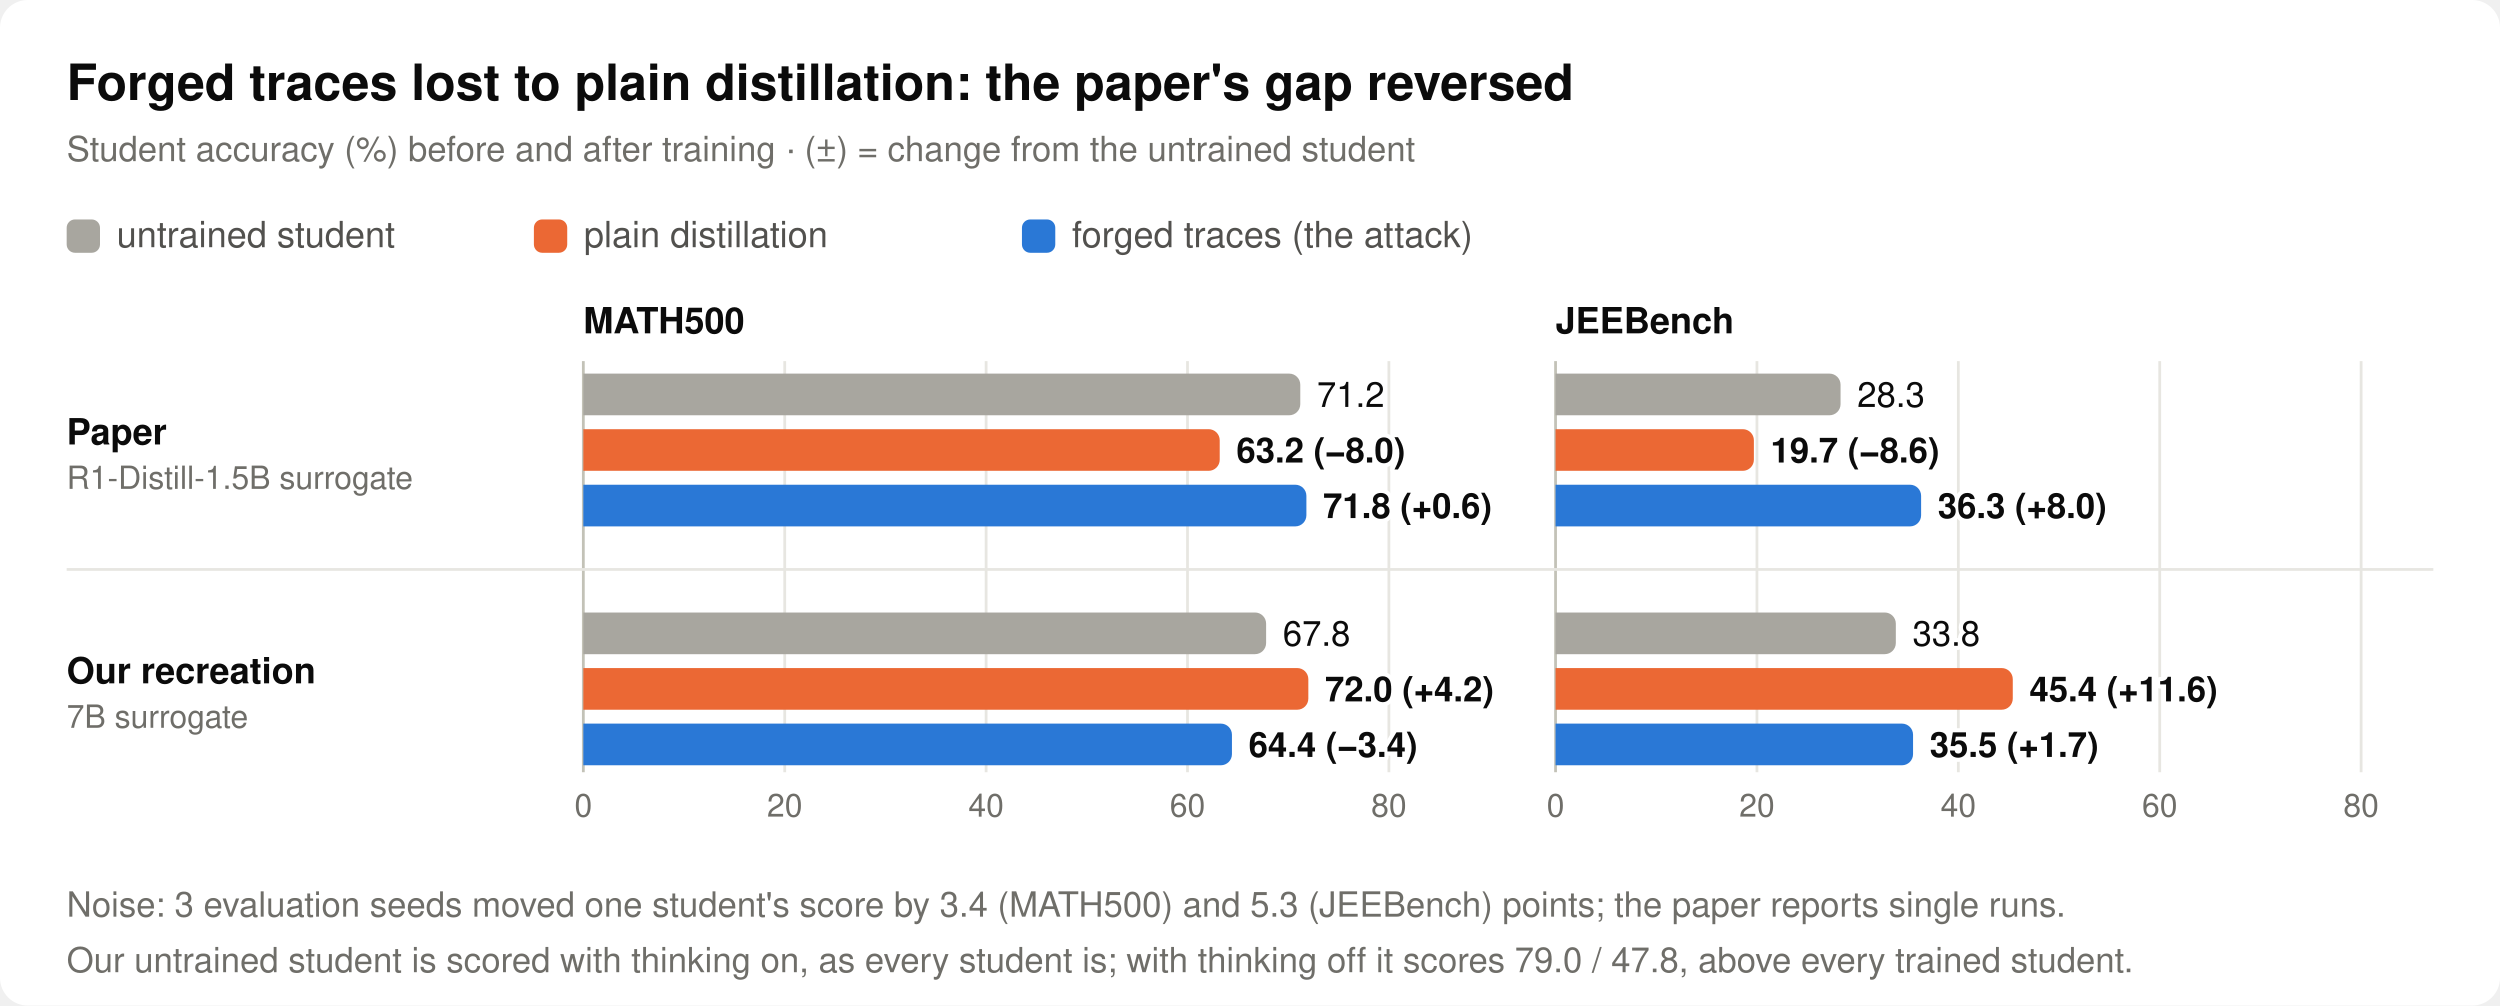
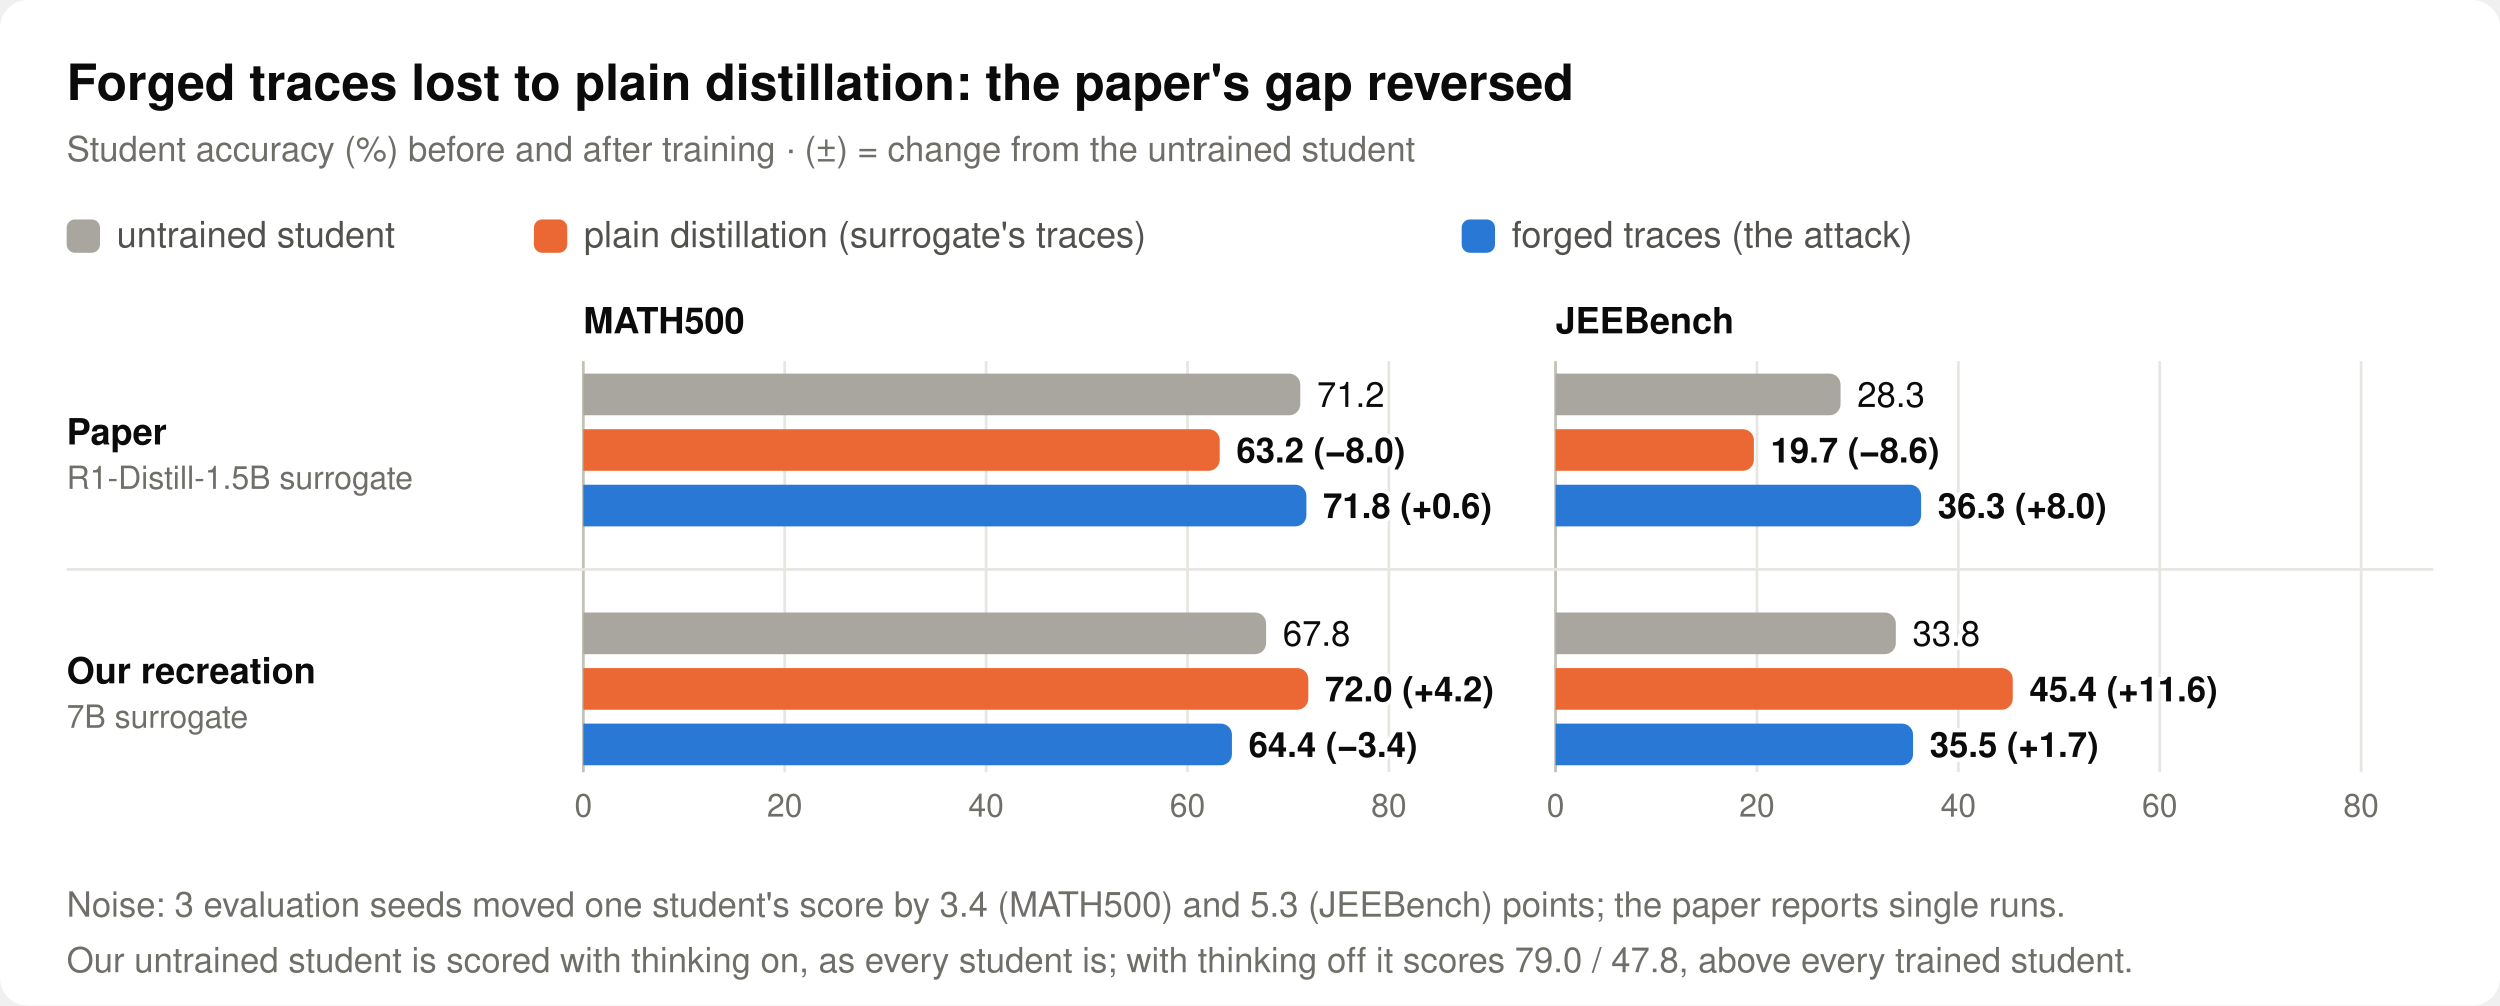
<svg xmlns="http://www.w3.org/2000/svg" width="900" height="362" viewBox="0 0 900 362" role="img" aria-label="Untrained student vs plain distillation vs forged traces, paper and our recreation">
  <rect x="0.0" y="0.0" width="900.0" height="362.0" rx="10" fill="#ffffff" />
  <text x="24.0" y="36.0" font-family="system-ui, -apple-system, &quot;Segoe UI&quot;, Helvetica, Arial, sans-serif" font-size="18" fill="#0b0b0b" text-anchor="start" font-weight="700" style="">Forged traces lost to plain distillation: the paper's gap reversed</text>
  <text x="24.0" y="58.0" font-family="system-ui, -apple-system, &quot;Segoe UI&quot;, Helvetica, Arial, sans-serif" font-size="12.5" fill="#6f6e69" text-anchor="start" font-weight="normal" style="">Student accuracy (%) before and after training · (±) = change from the untrained student</text>
  <rect x="24.0" y="79.0" width="12.0" height="12.0" rx="3" fill="#a8a69f" />
  <text x="42.0" y="89.0" font-family="system-ui, -apple-system, &quot;Segoe UI&quot;, Helvetica, Arial, sans-serif" font-size="13" fill="#52514e" text-anchor="start" font-weight="normal" style="">untrained student</text>
  <rect x="192.2" y="79.0" width="12.0" height="12.0" rx="3" fill="#eb6834" />
-   <text x="210.2" y="89.0" font-family="system-ui, -apple-system, &quot;Segoe UI&quot;, Helvetica, Arial, sans-serif" font-size="13" fill="#52514e" text-anchor="start" font-weight="normal" style="">plain distillation</text>
-   <rect x="367.9" y="79.0" width="12.0" height="12.0" rx="3" fill="#2a78d6" />
-   <text x="385.9" y="89.0" font-family="system-ui, -apple-system, &quot;Segoe UI&quot;, Helvetica, Arial, sans-serif" font-size="13" fill="#52514e" text-anchor="start" font-weight="normal" style="">forged traces (the attack)</text>
+   <text x="210.2" y="89.0" font-family="system-ui, -apple-system, &quot;Segoe UI&quot;, Helvetica, Arial, sans-serif" font-size="13" fill="#52514e" text-anchor="start" font-weight="normal" style="">plain distillation (surrogate's traces)</text>
+   <rect x="526.2" y="79.0" width="12.0" height="12.0" rx="3" fill="#2a78d6" />
+   <text x="544.2" y="89.0" font-family="system-ui, -apple-system, &quot;Segoe UI&quot;, Helvetica, Arial, sans-serif" font-size="13" fill="#52514e" text-anchor="start" font-weight="normal" style="">forged traces (the attack)</text>
  <text x="210.0" y="120.0" font-family="system-ui, -apple-system, &quot;Segoe UI&quot;, Helvetica, Arial, sans-serif" font-size="13" fill="#0b0b0b" text-anchor="start" font-weight="700" style="">MATH500</text>
  <line x1="210.0" y1="130.0" x2="210.0" y2="278.0" stroke="#c3c2b7" stroke-width="1.0" />
  <text x="210.0" y="294.0" font-family="system-ui, -apple-system, &quot;Segoe UI&quot;, Helvetica, Arial, sans-serif" font-size="11.5" fill="#6f6e69" text-anchor="middle" font-weight="normal" style="font-variant-numeric: tabular-nums;">0</text>
  <line x1="282.5" y1="130.0" x2="282.5" y2="278.0" stroke="#e7e6e1" stroke-width="1.0" />
  <text x="282.5" y="294.0" font-family="system-ui, -apple-system, &quot;Segoe UI&quot;, Helvetica, Arial, sans-serif" font-size="11.5" fill="#6f6e69" text-anchor="middle" font-weight="normal" style="font-variant-numeric: tabular-nums;">20</text>
  <line x1="355.0" y1="130.0" x2="355.0" y2="278.0" stroke="#e7e6e1" stroke-width="1.0" />
  <text x="355.0" y="294.0" font-family="system-ui, -apple-system, &quot;Segoe UI&quot;, Helvetica, Arial, sans-serif" font-size="11.5" fill="#6f6e69" text-anchor="middle" font-weight="normal" style="font-variant-numeric: tabular-nums;">40</text>
  <line x1="427.5" y1="130.0" x2="427.5" y2="278.0" stroke="#e7e6e1" stroke-width="1.0" />
  <text x="427.5" y="294.0" font-family="system-ui, -apple-system, &quot;Segoe UI&quot;, Helvetica, Arial, sans-serif" font-size="11.5" fill="#6f6e69" text-anchor="middle" font-weight="normal" style="font-variant-numeric: tabular-nums;">60</text>
  <line x1="500.0" y1="130.0" x2="500.0" y2="278.0" stroke="#e7e6e1" stroke-width="1.0" />
  <text x="500.0" y="294.0" font-family="system-ui, -apple-system, &quot;Segoe UI&quot;, Helvetica, Arial, sans-serif" font-size="11.5" fill="#6f6e69" text-anchor="middle" font-weight="normal" style="font-variant-numeric: tabular-nums;">80</text>
  <path d="M210.0,134.5 H464.1 a4,4 0 0 1 4,4 V145.5 a4,4 0 0 1 -4,4 H210.0 Z" fill="#a8a69f" />
  <text x="474.1" y="146.5" font-family="system-ui, -apple-system, &quot;Segoe UI&quot;, Helvetica, Arial, sans-serif" font-size="12.5" fill="#0b0b0b" text-anchor="start" font-weight="400" style="font-variant-numeric: tabular-nums;" paint-order="stroke" stroke="#ffffff" stroke-width="3" stroke-linejoin="round">71.2</text>
  <path d="M210.0,154.5 H435.1 a4,4 0 0 1 4,4 V165.5 a4,4 0 0 1 -4,4 H210.0 Z" fill="#eb6834" />
  <text x="445.1" y="166.5" font-family="system-ui, -apple-system, &quot;Segoe UI&quot;, Helvetica, Arial, sans-serif" font-size="12.5" fill="#0b0b0b" text-anchor="start" font-weight="600" style="font-variant-numeric: tabular-nums;" paint-order="stroke" stroke="#ffffff" stroke-width="3" stroke-linejoin="round">63.2 (−8.0)</text>
  <path d="M210.0,174.5 H466.3 a4,4 0 0 1 4,4 V185.5 a4,4 0 0 1 -4,4 H210.0 Z" fill="#2a78d6" />
  <text x="476.3" y="186.5" font-family="system-ui, -apple-system, &quot;Segoe UI&quot;, Helvetica, Arial, sans-serif" font-size="12.5" fill="#0b0b0b" text-anchor="start" font-weight="600" style="font-variant-numeric: tabular-nums;" paint-order="stroke" stroke="#ffffff" stroke-width="3" stroke-linejoin="round">71.8 (+0.6)</text>
  <path d="M210.0,220.5 H451.8 a4,4 0 0 1 4,4 V231.5 a4,4 0 0 1 -4,4 H210.0 Z" fill="#a8a69f" />
  <text x="461.8" y="232.5" font-family="system-ui, -apple-system, &quot;Segoe UI&quot;, Helvetica, Arial, sans-serif" font-size="12.5" fill="#0b0b0b" text-anchor="start" font-weight="400" style="font-variant-numeric: tabular-nums;" paint-order="stroke" stroke="#ffffff" stroke-width="3" stroke-linejoin="round">67.8</text>
  <path d="M210.0,240.5 H467.0 a4,4 0 0 1 4,4 V251.5 a4,4 0 0 1 -4,4 H210.0 Z" fill="#eb6834" />
  <text x="477.0" y="252.5" font-family="system-ui, -apple-system, &quot;Segoe UI&quot;, Helvetica, Arial, sans-serif" font-size="12.5" fill="#0b0b0b" text-anchor="start" font-weight="600" style="font-variant-numeric: tabular-nums;" paint-order="stroke" stroke="#ffffff" stroke-width="3" stroke-linejoin="round">72.0 (+4.2)</text>
  <path d="M210.0,260.5 H439.5 a4,4 0 0 1 4,4 V271.5 a4,4 0 0 1 -4,4 H210.0 Z" fill="#2a78d6" />
  <text x="449.5" y="272.5" font-family="system-ui, -apple-system, &quot;Segoe UI&quot;, Helvetica, Arial, sans-serif" font-size="12.5" fill="#0b0b0b" text-anchor="start" font-weight="600" style="font-variant-numeric: tabular-nums;" paint-order="stroke" stroke="#ffffff" stroke-width="3" stroke-linejoin="round">64.4 (−3.4)</text>
  <text x="560.0" y="120.0" font-family="system-ui, -apple-system, &quot;Segoe UI&quot;, Helvetica, Arial, sans-serif" font-size="13" fill="#0b0b0b" text-anchor="start" font-weight="700" style="">JEEBench</text>
  <line x1="560.0" y1="130.0" x2="560.0" y2="278.0" stroke="#c3c2b7" stroke-width="1.0" />
  <text x="560.0" y="294.0" font-family="system-ui, -apple-system, &quot;Segoe UI&quot;, Helvetica, Arial, sans-serif" font-size="11.5" fill="#6f6e69" text-anchor="middle" font-weight="normal" style="font-variant-numeric: tabular-nums;">0</text>
  <line x1="632.5" y1="130.0" x2="632.5" y2="278.0" stroke="#e7e6e1" stroke-width="1.0" />
  <text x="632.5" y="294.0" font-family="system-ui, -apple-system, &quot;Segoe UI&quot;, Helvetica, Arial, sans-serif" font-size="11.5" fill="#6f6e69" text-anchor="middle" font-weight="normal" style="font-variant-numeric: tabular-nums;">20</text>
  <line x1="705.0" y1="130.0" x2="705.0" y2="278.0" stroke="#e7e6e1" stroke-width="1.0" />
  <text x="705.0" y="294.0" font-family="system-ui, -apple-system, &quot;Segoe UI&quot;, Helvetica, Arial, sans-serif" font-size="11.5" fill="#6f6e69" text-anchor="middle" font-weight="normal" style="font-variant-numeric: tabular-nums;">40</text>
  <line x1="777.5" y1="130.0" x2="777.5" y2="278.0" stroke="#e7e6e1" stroke-width="1.0" />
  <text x="777.5" y="294.0" font-family="system-ui, -apple-system, &quot;Segoe UI&quot;, Helvetica, Arial, sans-serif" font-size="11.5" fill="#6f6e69" text-anchor="middle" font-weight="normal" style="font-variant-numeric: tabular-nums;">60</text>
  <line x1="850.0" y1="130.0" x2="850.0" y2="278.0" stroke="#e7e6e1" stroke-width="1.0" />
  <text x="850.0" y="294.0" font-family="system-ui, -apple-system, &quot;Segoe UI&quot;, Helvetica, Arial, sans-serif" font-size="11.5" fill="#6f6e69" text-anchor="middle" font-weight="normal" style="font-variant-numeric: tabular-nums;">80</text>
  <path d="M560.0,134.5 H658.6 a4,4 0 0 1 4,4 V145.5 a4,4 0 0 1 -4,4 H560.0 Z" fill="#a8a69f" />
  <text x="668.6" y="146.5" font-family="system-ui, -apple-system, &quot;Segoe UI&quot;, Helvetica, Arial, sans-serif" font-size="12.5" fill="#0b0b0b" text-anchor="start" font-weight="400" style="font-variant-numeric: tabular-nums;" paint-order="stroke" stroke="#ffffff" stroke-width="3" stroke-linejoin="round">28.3</text>
  <path d="M560.0,154.5 H627.4 a4,4 0 0 1 4,4 V165.5 a4,4 0 0 1 -4,4 H560.0 Z" fill="#eb6834" />
  <text x="637.4" y="166.5" font-family="system-ui, -apple-system, &quot;Segoe UI&quot;, Helvetica, Arial, sans-serif" font-size="12.5" fill="#0b0b0b" text-anchor="start" font-weight="600" style="font-variant-numeric: tabular-nums;" paint-order="stroke" stroke="#ffffff" stroke-width="3" stroke-linejoin="round">19.7 (−8.6)</text>
  <path d="M560.0,174.5 H687.6 a4,4 0 0 1 4,4 V185.5 a4,4 0 0 1 -4,4 H560.0 Z" fill="#2a78d6" />
  <text x="697.6" y="186.5" font-family="system-ui, -apple-system, &quot;Segoe UI&quot;, Helvetica, Arial, sans-serif" font-size="12.5" fill="#0b0b0b" text-anchor="start" font-weight="600" style="font-variant-numeric: tabular-nums;" paint-order="stroke" stroke="#ffffff" stroke-width="3" stroke-linejoin="round">36.3 (+8.0)</text>
  <path d="M560.0,220.5 H678.5 a4,4 0 0 1 4,4 V231.5 a4,4 0 0 1 -4,4 H560.0 Z" fill="#a8a69f" />
  <text x="688.5" y="232.5" font-family="system-ui, -apple-system, &quot;Segoe UI&quot;, Helvetica, Arial, sans-serif" font-size="12.5" fill="#0b0b0b" text-anchor="start" font-weight="400" style="font-variant-numeric: tabular-nums;" paint-order="stroke" stroke="#ffffff" stroke-width="3" stroke-linejoin="round">33.8</text>
  <path d="M560.0,240.5 H720.6 a4,4 0 0 1 4,4 V251.5 a4,4 0 0 1 -4,4 H560.0 Z" fill="#eb6834" />
  <text x="730.6" y="252.5" font-family="system-ui, -apple-system, &quot;Segoe UI&quot;, Helvetica, Arial, sans-serif" font-size="12.5" fill="#0b0b0b" text-anchor="start" font-weight="600" style="font-variant-numeric: tabular-nums;" paint-order="stroke" stroke="#ffffff" stroke-width="3" stroke-linejoin="round">45.4 (+11.6)</text>
  <path d="M560.0,260.5 H684.7 a4,4 0 0 1 4,4 V271.5 a4,4 0 0 1 -4,4 H560.0 Z" fill="#2a78d6" />
  <text x="694.7" y="272.5" font-family="system-ui, -apple-system, &quot;Segoe UI&quot;, Helvetica, Arial, sans-serif" font-size="12.5" fill="#0b0b0b" text-anchor="start" font-weight="600" style="font-variant-numeric: tabular-nums;" paint-order="stroke" stroke="#ffffff" stroke-width="3" stroke-linejoin="round">35.5 (+1.7)</text>
  <text x="24.0" y="160.0" font-family="system-ui, -apple-system, &quot;Segoe UI&quot;, Helvetica, Arial, sans-serif" font-size="13" fill="#0b0b0b" text-anchor="start" font-weight="600" style="">Paper</text>
  <text x="24.0" y="176.0" font-family="system-ui, -apple-system, &quot;Segoe UI&quot;, Helvetica, Arial, sans-serif" font-size="11.5" fill="#6f6e69" text-anchor="start" font-weight="normal" style="">R1-Distill-1.5B surrogate</text>
  <text x="24.0" y="246.0" font-family="system-ui, -apple-system, &quot;Segoe UI&quot;, Helvetica, Arial, sans-serif" font-size="13" fill="#0b0b0b" text-anchor="start" font-weight="600" style="">Our recreation</text>
  <text x="24.0" y="262.0" font-family="system-ui, -apple-system, &quot;Segoe UI&quot;, Helvetica, Arial, sans-serif" font-size="11.5" fill="#6f6e69" text-anchor="start" font-weight="normal" style="">7B surrogate</text>
  <line x1="24.0" y1="205.0" x2="876.0" y2="205.0" stroke="#e7e6e1" stroke-width="1.0" />
  <text x="24.0" y="330.0" font-family="system-ui, -apple-system, &quot;Segoe UI&quot;, Helvetica, Arial, sans-serif" font-size="12.5" fill="#6f6e69" text-anchor="start" font-weight="normal" style="">Noise: 3 evaluation seeds moved one student's score by 3.4 (MATH500) and 5.3 (JEEBench) points; the paper reports single runs.</text>
  <text x="24.0" y="350.0" font-family="system-ui, -apple-system, &quot;Segoe UI&quot;, Helvetica, Arial, sans-serif" font-size="12.5" fill="#6f6e69" text-anchor="start" font-weight="normal" style="">Our untrained student is scored with thinking on, as every student is; with thinking off it scores 79.0 / 47.8, above every trained student.</text>
</svg>
